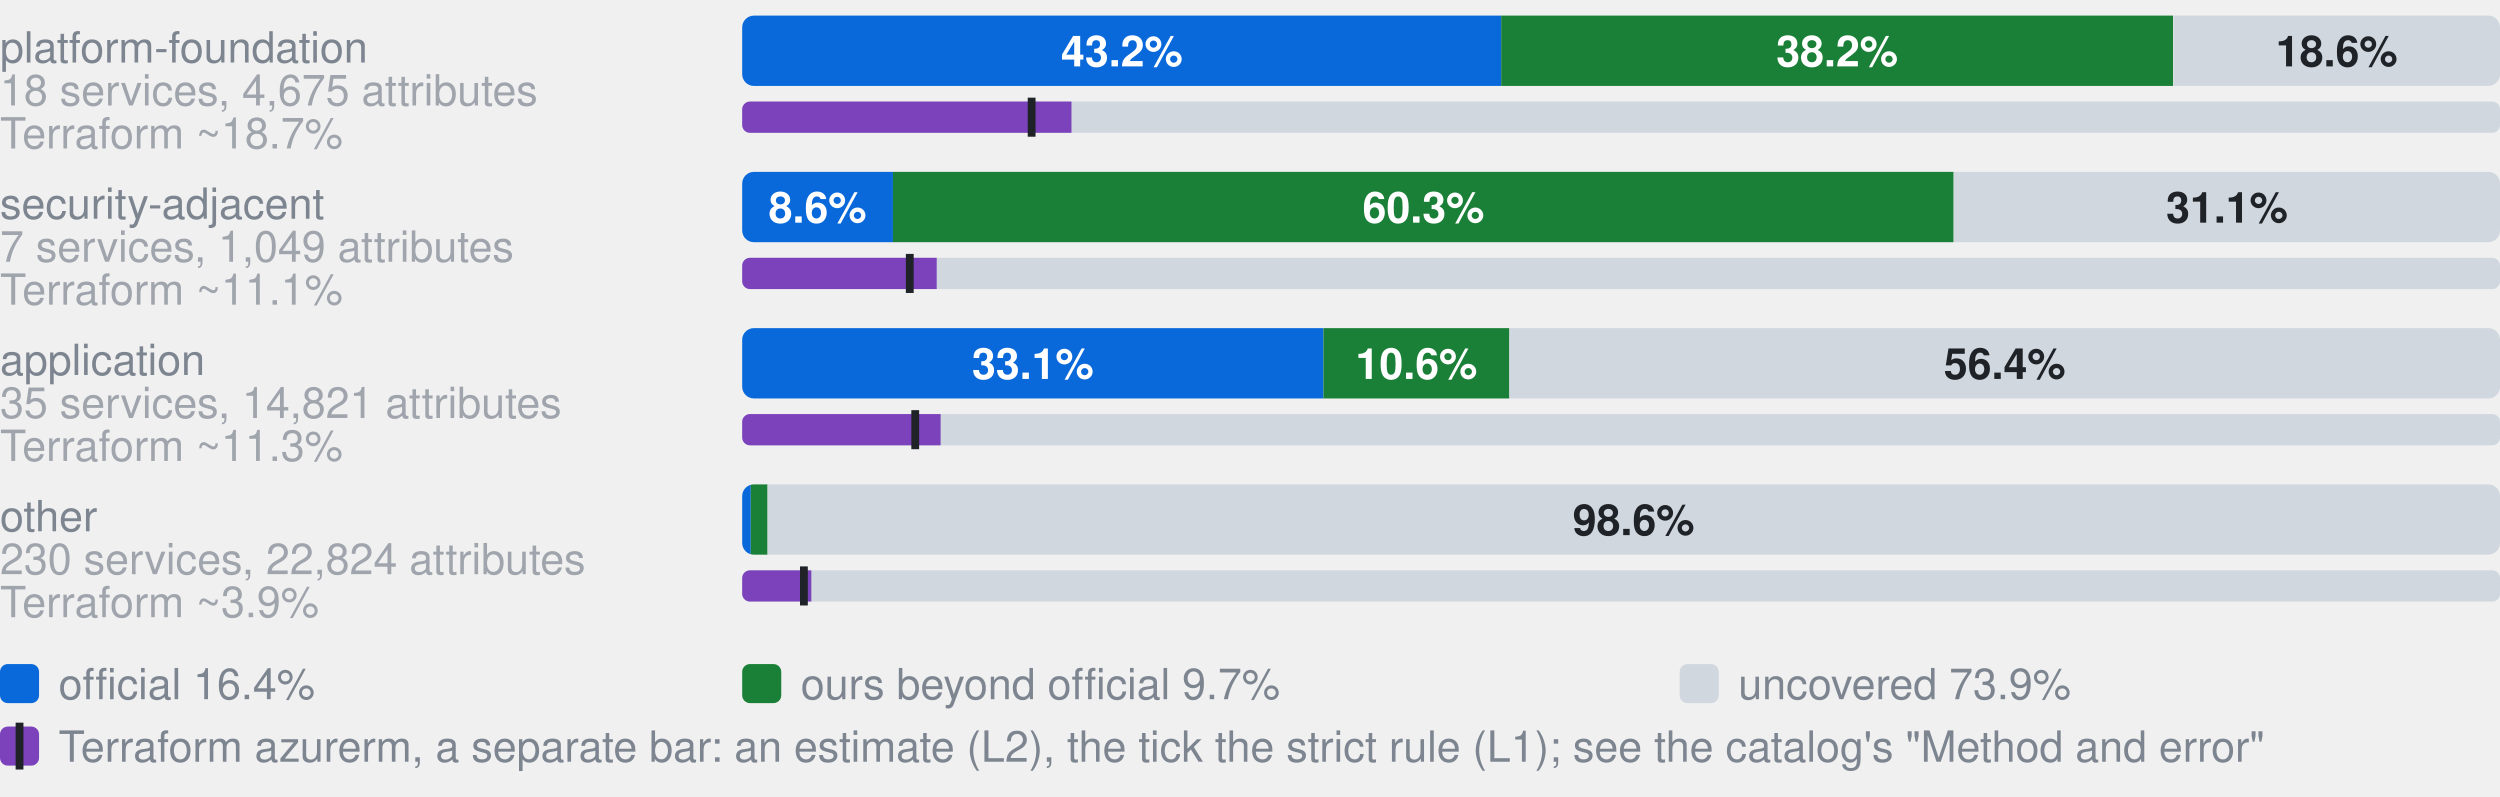
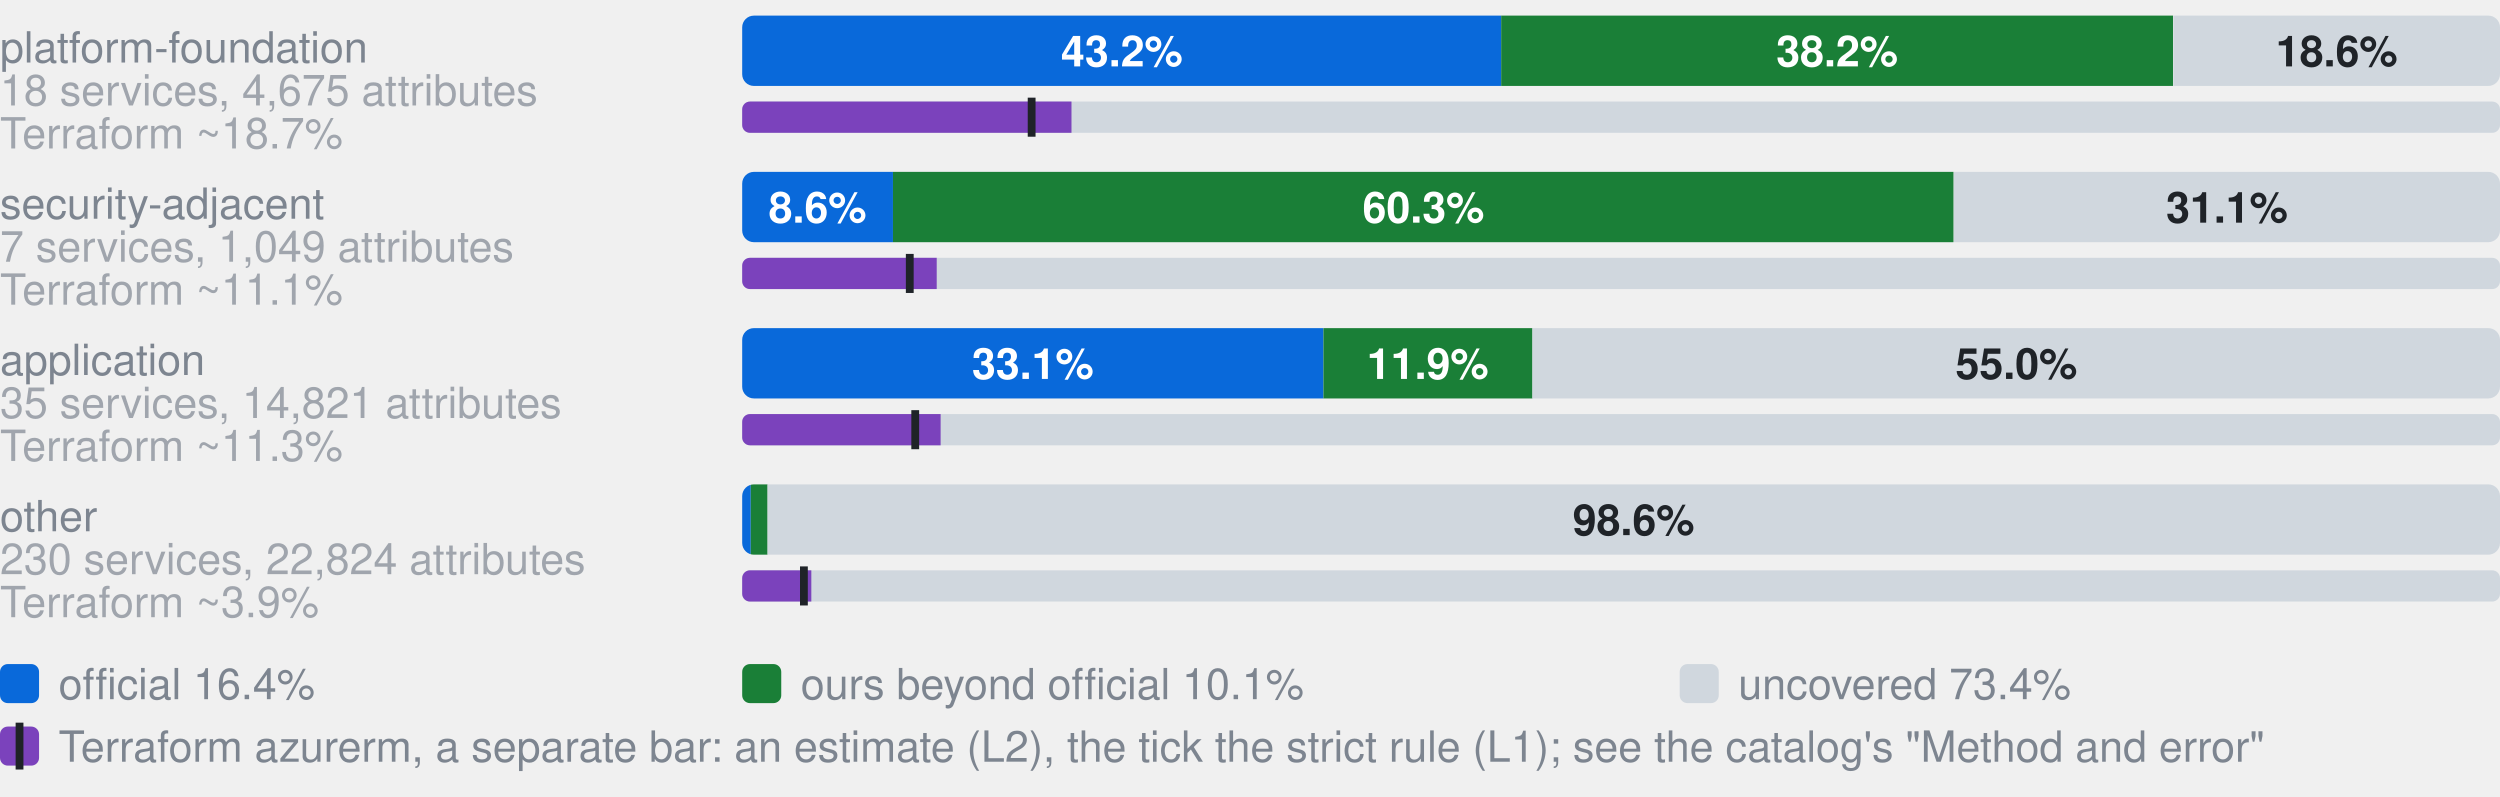
- <svg xmlns="http://www.w3.org/2000/svg" width="640" height="204" viewBox="0 0 640 204" role="img" aria-label="Coverage by category. platform-foundation, 18 services, 4,675 attributes: 43.2% official, 38.2% ours beyond official, 18.6% uncovered, of 4675 attributes; Terraform azurerm, an estimate: 18.7% (L2), 16.5% by the strict rule (L1); security-adjacent, 7 services, 1,049 attributes: 8.6% official, 60.3% ours beyond official, 31.1% uncovered, of 1049 attributes; Terraform azurerm, an estimate: 11.1% (L2), 9.5% by the strict rule (L1); application, 35 services, 14,821 attributes: 33.1% official, 10.6% ours beyond official, 56.4% uncovered, of 14821 attributes; Terraform azurerm, an estimate: 11.3% (L2), 9.8% by the strict rule (L1); other, 230 services, 22,824 attributes: 0.5% official, 1.0% ours beyond official, 98.6% uncovered, of 22824 attributes; Terraform azurerm, an estimate: 3.9% (L2), 3.5% by the strict rule (L1)">
+ <svg xmlns="http://www.w3.org/2000/svg" width="640" height="204" viewBox="0 0 640 204" role="img" aria-label="Coverage by category. platform-foundation, 18 services, 4,675 attributes: 43.2% official, 38.2% ours beyond official, 18.6% uncovered, of 4675 attributes; Terraform azurerm, an estimate: 18.7% (L2), 16.5% by the strict rule (L1); security-adjacent, 7 services, 1,049 attributes: 8.6% official, 60.3% ours beyond official, 31.1% uncovered, of 1049 attributes; Terraform azurerm, an estimate: 11.1% (L2), 9.5% by the strict rule (L1); application, 35 services, 14,821 attributes: 33.1% official, 11.9% ours beyond official, 55.0% uncovered, of 14821 attributes; Terraform azurerm, an estimate: 11.3% (L2), 9.8% by the strict rule (L1); other, 230 services, 22,824 attributes: 0.5% official, 1.0% ours beyond official, 98.6% uncovered, of 22824 attributes; Terraform azurerm, an estimate: 3.9% (L2), 3.5% by the strict rule (L1)">
  <style>text{font-family:-apple-system,BlinkMacSystemFont,"Segoe UI",Helvetica,Arial,sans-serif}.s{font-size:11px;font-weight:600}.t{font-size:11px;fill:#7d8590}.h{font-size:12px;font-weight:600;fill:#7d8590}</style>
  <text x="0" y="16.0" class="t">platform-foundation</text>
  <text x="0" y="27.0" class="t" opacity="0.7">18 services, 4,675 attributes</text>
  <clipPath id="g0">
    <rect x="190.0" y="4.0" width="450.0" height="18.0" rx="3" />
  </clipPath>
  <g clip-path="url(#g0)">
    <rect x="190.0" y="4.0" width="194.3" height="18.0" fill="#0969da" />
    <rect x="384.3" y="4.0" width="172.0" height="18.0" fill="#1a7f37" />
    <rect x="556.4" y="4.0" width="83.6" height="18.0" fill="#d0d7de" />
  </g>
  <text x="287.2" y="17.0" text-anchor="middle" fill="#fff" class="s">43.2%</text>
  <text x="470.3" y="17.0" text-anchor="middle" fill="#fff" class="s">38.2%</text>
  <text x="598.2" y="17.0" text-anchor="middle" fill="#1f2328" class="s">18.6%</text>
  <text x="0" y="38.0" class="t" opacity="0.7">Terraform ~18.7%</text>
  <clipPath id="t0">
    <rect x="190.0" y="26.0" width="450.0" height="8.0" rx="2" />
  </clipPath>
  <g clip-path="url(#t0)">
    <rect x="190.0" y="26.0" width="450.0" height="8.0" fill="#d0d7de" />
    <rect x="190.0" y="26.0" width="84.3" height="8.0" fill="#7b42bc" />
  </g>
  <rect x="263.1" y="25.0" width="2" height="10.0" fill="#1f2328" />
  <text x="0" y="56.0" class="t">security-adjacent</text>
  <text x="0" y="67.0" class="t" opacity="0.7">7 services, 1,049 attributes</text>
  <clipPath id="g1">
    <rect x="190.0" y="44.0" width="450.0" height="18.0" rx="3" />
  </clipPath>
  <g clip-path="url(#g1)">
    <rect x="190.0" y="44.0" width="38.6" height="18.0" fill="#0969da" />
    <rect x="228.6" y="44.0" width="271.5" height="18.0" fill="#1a7f37" />
    <rect x="500.2" y="44.0" width="139.8" height="18.0" fill="#d0d7de" />
  </g>
  <text x="209.3" y="57.0" text-anchor="middle" fill="#fff" class="s">8.6%</text>
  <text x="364.4" y="57.0" text-anchor="middle" fill="#fff" class="s">60.3%</text>
  <text x="570.1" y="57.0" text-anchor="middle" fill="#1f2328" class="s">31.1%</text>
  <text x="0" y="78.0" class="t" opacity="0.7">Terraform ~11.1%</text>
  <clipPath id="t1">
    <rect x="190.0" y="66.0" width="450.0" height="8.0" rx="2" />
  </clipPath>
  <g clip-path="url(#t1)">
    <rect x="190.0" y="66.0" width="450.0" height="8.0" fill="#d0d7de" />
    <rect x="190.0" y="66.0" width="49.8" height="8.0" fill="#7b42bc" />
  </g>
  <rect x="231.9" y="65.0" width="2" height="10.0" fill="#1f2328" />
  <text x="0" y="96.0" class="t">application</text>
  <text x="0" y="107.0" class="t" opacity="0.7">35 services, 14,821 attributes</text>
  <clipPath id="g2">
    <rect x="190.0" y="84.0" width="450.0" height="18.0" rx="3" />
  </clipPath>
  <g clip-path="url(#g2)">
    <rect x="190.0" y="84.0" width="148.8" height="18.0" fill="#0969da" />
-     <rect x="338.8" y="84.0" width="47.6" height="18.0" fill="#1a7f37" />
-     <rect x="386.4" y="84.0" width="253.6" height="18.0" fill="#d0d7de" />
+     <rect x="338.8" y="84.0" width="53.5" height="18.0" fill="#1a7f37" />
+     <rect x="392.3" y="84.0" width="247.7" height="18.0" fill="#d0d7de" />
  </g>
  <text x="264.4" y="97.0" text-anchor="middle" fill="#fff" class="s">33.1%</text>
-   <text x="362.6" y="97.0" text-anchor="middle" fill="#fff" class="s">10.6%</text>
-   <text x="513.2" y="97.0" text-anchor="middle" fill="#1f2328" class="s">56.4%</text>
+   <text x="365.5" y="97.0" text-anchor="middle" fill="#fff" class="s">11.9%</text>
+   <text x="516.2" y="97.0" text-anchor="middle" fill="#1f2328" class="s">55.0%</text>
  <text x="0" y="118.0" class="t" opacity="0.7">Terraform ~11.3%</text>
  <clipPath id="t2">
    <rect x="190.0" y="106.0" width="450.0" height="8.0" rx="2" />
  </clipPath>
  <g clip-path="url(#t2)">
    <rect x="190.0" y="106.0" width="450.0" height="8.0" fill="#d0d7de" />
    <rect x="190.0" y="106.0" width="50.8" height="8.0" fill="#7b42bc" />
  </g>
  <rect x="233.3" y="105.0" width="2" height="10.0" fill="#1f2328" />
  <text x="0" y="136.0" class="t">other</text>
  <text x="0" y="147.0" class="t" opacity="0.7">230 services, 22,824 attributes</text>
  <clipPath id="g3">
    <rect x="190.0" y="124.0" width="450.0" height="18.0" rx="3" />
  </clipPath>
  <g clip-path="url(#g3)">
    <rect x="190.0" y="124.0" width="2.2" height="18.0" fill="#0969da" />
    <rect x="192.2" y="124.0" width="4.3" height="18.0" fill="#1a7f37" />
    <rect x="196.5" y="124.0" width="443.5" height="18.0" fill="#d0d7de" />
  </g>
  <text x="418.2" y="137.0" text-anchor="middle" fill="#1f2328" class="s">98.6%</text>
  <text x="0" y="158.0" class="t" opacity="0.7">Terraform ~3.9%</text>
  <clipPath id="t3">
    <rect x="190.0" y="146.0" width="450.0" height="8.0" rx="2" />
  </clipPath>
  <g clip-path="url(#t3)">
    <rect x="190.0" y="146.0" width="450.0" height="8.0" fill="#d0d7de" />
    <rect x="190.0" y="146.0" width="17.7" height="8.0" fill="#7b42bc" />
  </g>
  <rect x="204.8" y="145.0" width="2" height="10.0" fill="#1f2328" />
  <rect x="0" y="170" width="10" height="10" rx="2" fill="#0969da" />
  <text x="15" y="179" class="t">official 16.4%</text>
  <rect x="190" y="170" width="10" height="10" rx="2" fill="#1a7f37" />
-   <text x="205" y="179" class="t">ours beyond official 9.7%</text>
+   <text x="205" y="179" class="t">ours beyond official 10.1%</text>
  <rect x="430" y="170" width="10" height="10" rx="2" fill="#d0d7de" />
-   <text x="445" y="179" class="t">uncovered 73.9%</text>
+   <text x="445" y="179" class="t">uncovered 73.4%</text>
  <rect x="0" y="186" width="10" height="10" rx="2" fill="#7b42bc" />
  <rect x="4" y="185" width="2" height="12" fill="#1f2328" />
  <text x="15" y="195" class="t">Terraform azurerm, a separate bar: an estimate (L2), the tick the strict rule (L1); see the catalog's "Method and error"</text>
</svg>
